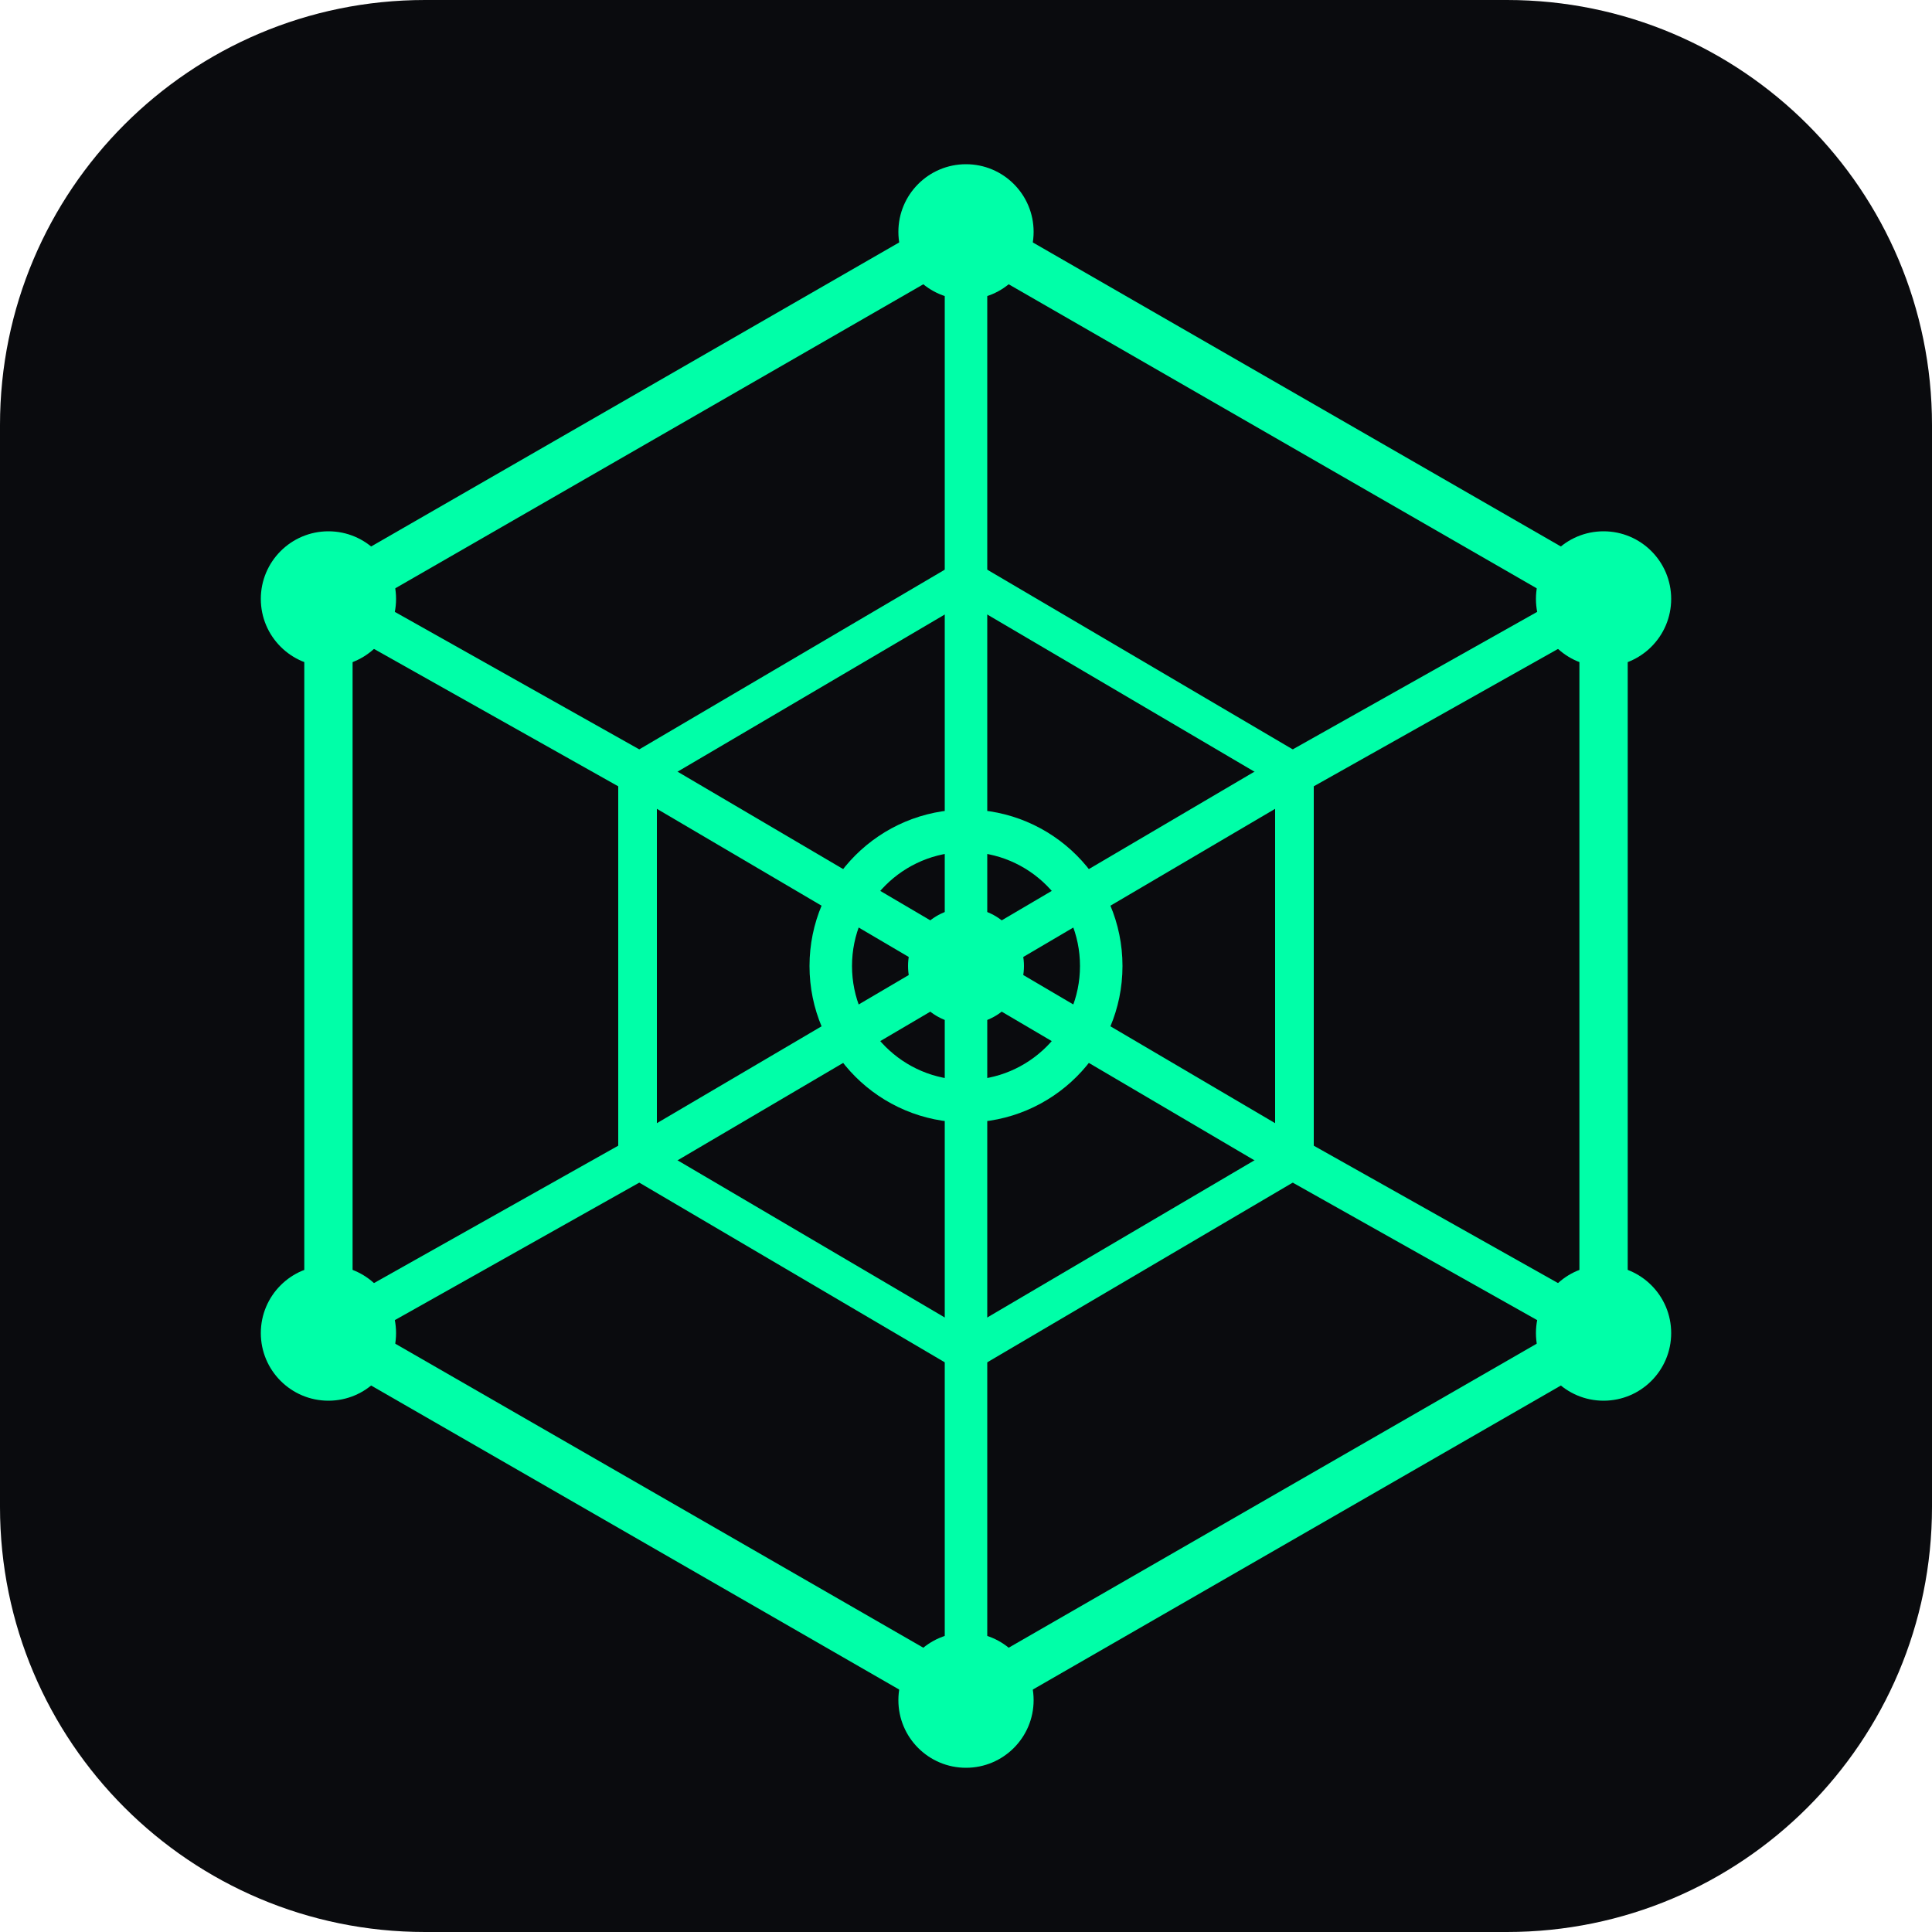
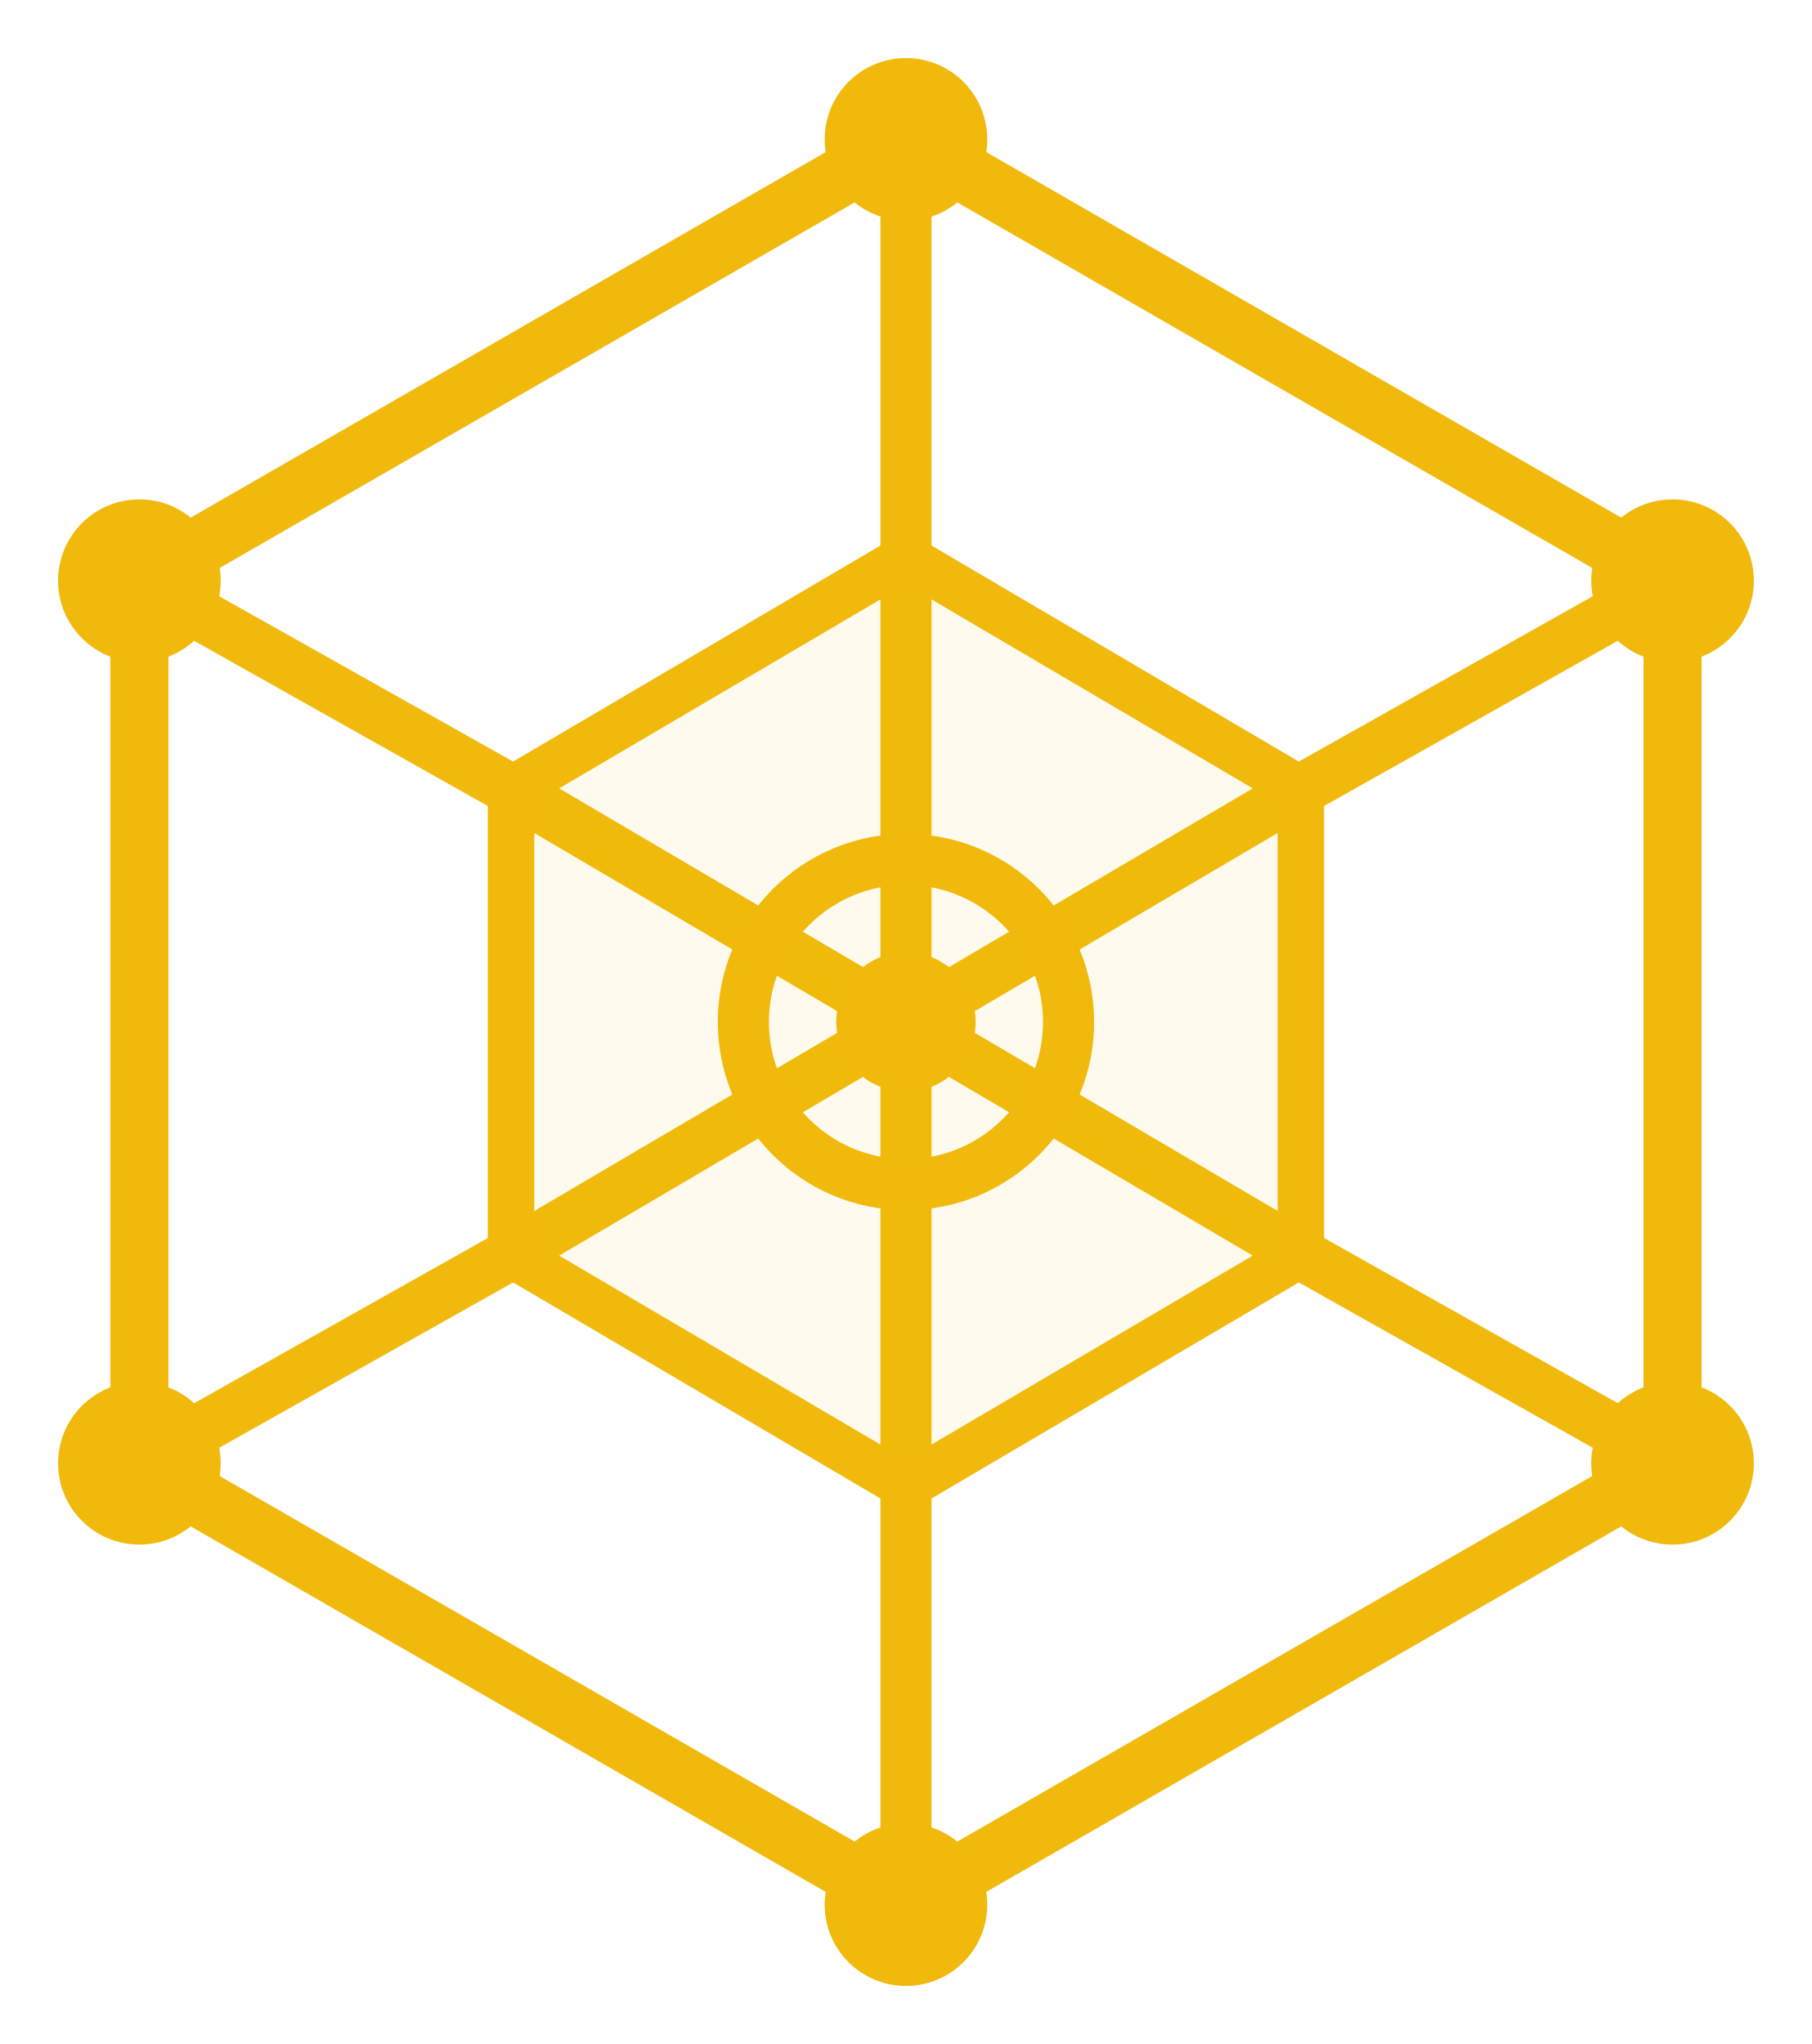
- <svg xmlns="http://www.w3.org/2000/svg" viewBox="0 0 100 100">
-   <rect width="100" height="100" rx="22" fill="#0a0b0e" />
-   <line x1="50" y1="12" x2="50" y2="30" stroke="#00ffa8" stroke-width="2.2" stroke-linecap="round" />
-   <line x1="83" y1="31" x2="67" y2="40" stroke="#00ffa8" stroke-width="2.2" stroke-linecap="round" />
-   <line x1="83" y1="69" x2="67" y2="60" stroke="#00ffa8" stroke-width="2.2" stroke-linecap="round" />
-   <line x1="50" y1="88" x2="50" y2="70" stroke="#00ffa8" stroke-width="2.2" stroke-linecap="round" />
-   <line x1="17" y1="69" x2="33" y2="60" stroke="#00ffa8" stroke-width="2.2" stroke-linecap="round" />
-   <line x1="17" y1="31" x2="33" y2="40" stroke="#00ffa8" stroke-width="2.2" stroke-linecap="round" />
-   <line x1="50" y1="30" x2="50" y2="70" stroke="#00ffa8" stroke-width="2.2" stroke-linecap="round" />
-   <line x1="67" y1="40" x2="33" y2="60" stroke="#00ffa8" stroke-width="2.2" stroke-linecap="round" />
-   <line x1="33" y1="40" x2="67" y2="60" stroke="#00ffa8" stroke-width="2.2" stroke-linecap="round" />
-   <polygon points="50,30 67,40 67,60 50,70 33,60 33,40" fill="none" stroke="#00ffa8" stroke-width="2" stroke-linejoin="round" />
-   <polygon points="50,12 83,31 83,69 50,88 17,69 17,31" fill="none" stroke="#00ffa8" stroke-width="2.5" stroke-linejoin="round" />
-   <circle cx="50" cy="50" r="7" fill="none" stroke="#00ffa8" stroke-width="2.2" />
-   <circle cx="50" cy="50" r="3" fill="#00ffa8" />
-   <circle cx="50" cy="12" r="3.5" fill="#00ffa8" />
-   <circle cx="83" cy="31" r="3.5" fill="#00ffa8" />
-   <circle cx="83" cy="69" r="3.5" fill="#00ffa8" />
-   <circle cx="50" cy="88" r="3.5" fill="#00ffa8" />
-   <circle cx="17" cy="69" r="3.5" fill="#00ffa8" />
-   <circle cx="17" cy="31" r="3.5" fill="#00ffa8" />
+ <svg xmlns="http://www.w3.org/2000/svg" viewBox="11 6 78 88">
+   <line x1="50" y1="12" x2="50" y2="30" stroke="#f0b90b" stroke-width="2.2" stroke-linecap="round" />
+   <line x1="83" y1="31" x2="67" y2="40" stroke="#f0b90b" stroke-width="2.2" stroke-linecap="round" />
+   <line x1="83" y1="69" x2="67" y2="60" stroke="#f0b90b" stroke-width="2.2" stroke-linecap="round" />
+   <line x1="50" y1="88" x2="50" y2="70" stroke="#f0b90b" stroke-width="2.2" stroke-linecap="round" />
+   <line x1="17" y1="69" x2="33" y2="60" stroke="#f0b90b" stroke-width="2.2" stroke-linecap="round" />
+   <line x1="17" y1="31" x2="33" y2="40" stroke="#f0b90b" stroke-width="2.2" stroke-linecap="round" />
+   <line x1="50" y1="30" x2="50" y2="70" stroke="#f0b90b" stroke-width="2.2" stroke-linecap="round" />
+   <line x1="67" y1="40" x2="33" y2="60" stroke="#f0b90b" stroke-width="2.2" stroke-linecap="round" />
+   <line x1="33" y1="40" x2="67" y2="60" stroke="#f0b90b" stroke-width="2.2" stroke-linecap="round" />
+   <polygon points="50,30 67,40 67,60 50,70 33,60 33,40" fill="rgba(240,185,11,0.07)" stroke="#f0b90b" stroke-width="2" stroke-linejoin="round" />
+   <polygon points="50,12 83,31 83,69 50,88 17,69 17,31" fill="none" stroke="#f0b90b" stroke-width="2.5" stroke-linejoin="round" />
+   <circle cx="50" cy="50" r="7" fill="none" stroke="#f0b90b" stroke-width="2.2" />
+   <circle cx="50" cy="50" r="3" fill="#f0b90b" />
+   <circle cx="50" cy="12" r="3.5" fill="#f0b90b" />
+   <circle cx="83" cy="31" r="3.5" fill="#f0b90b" />
+   <circle cx="83" cy="69" r="3.5" fill="#f0b90b" />
+   <circle cx="50" cy="88" r="3.5" fill="#f0b90b" />
+   <circle cx="17" cy="69" r="3.5" fill="#f0b90b" />
+   <circle cx="17" cy="31" r="3.5" fill="#f0b90b" />
</svg>
